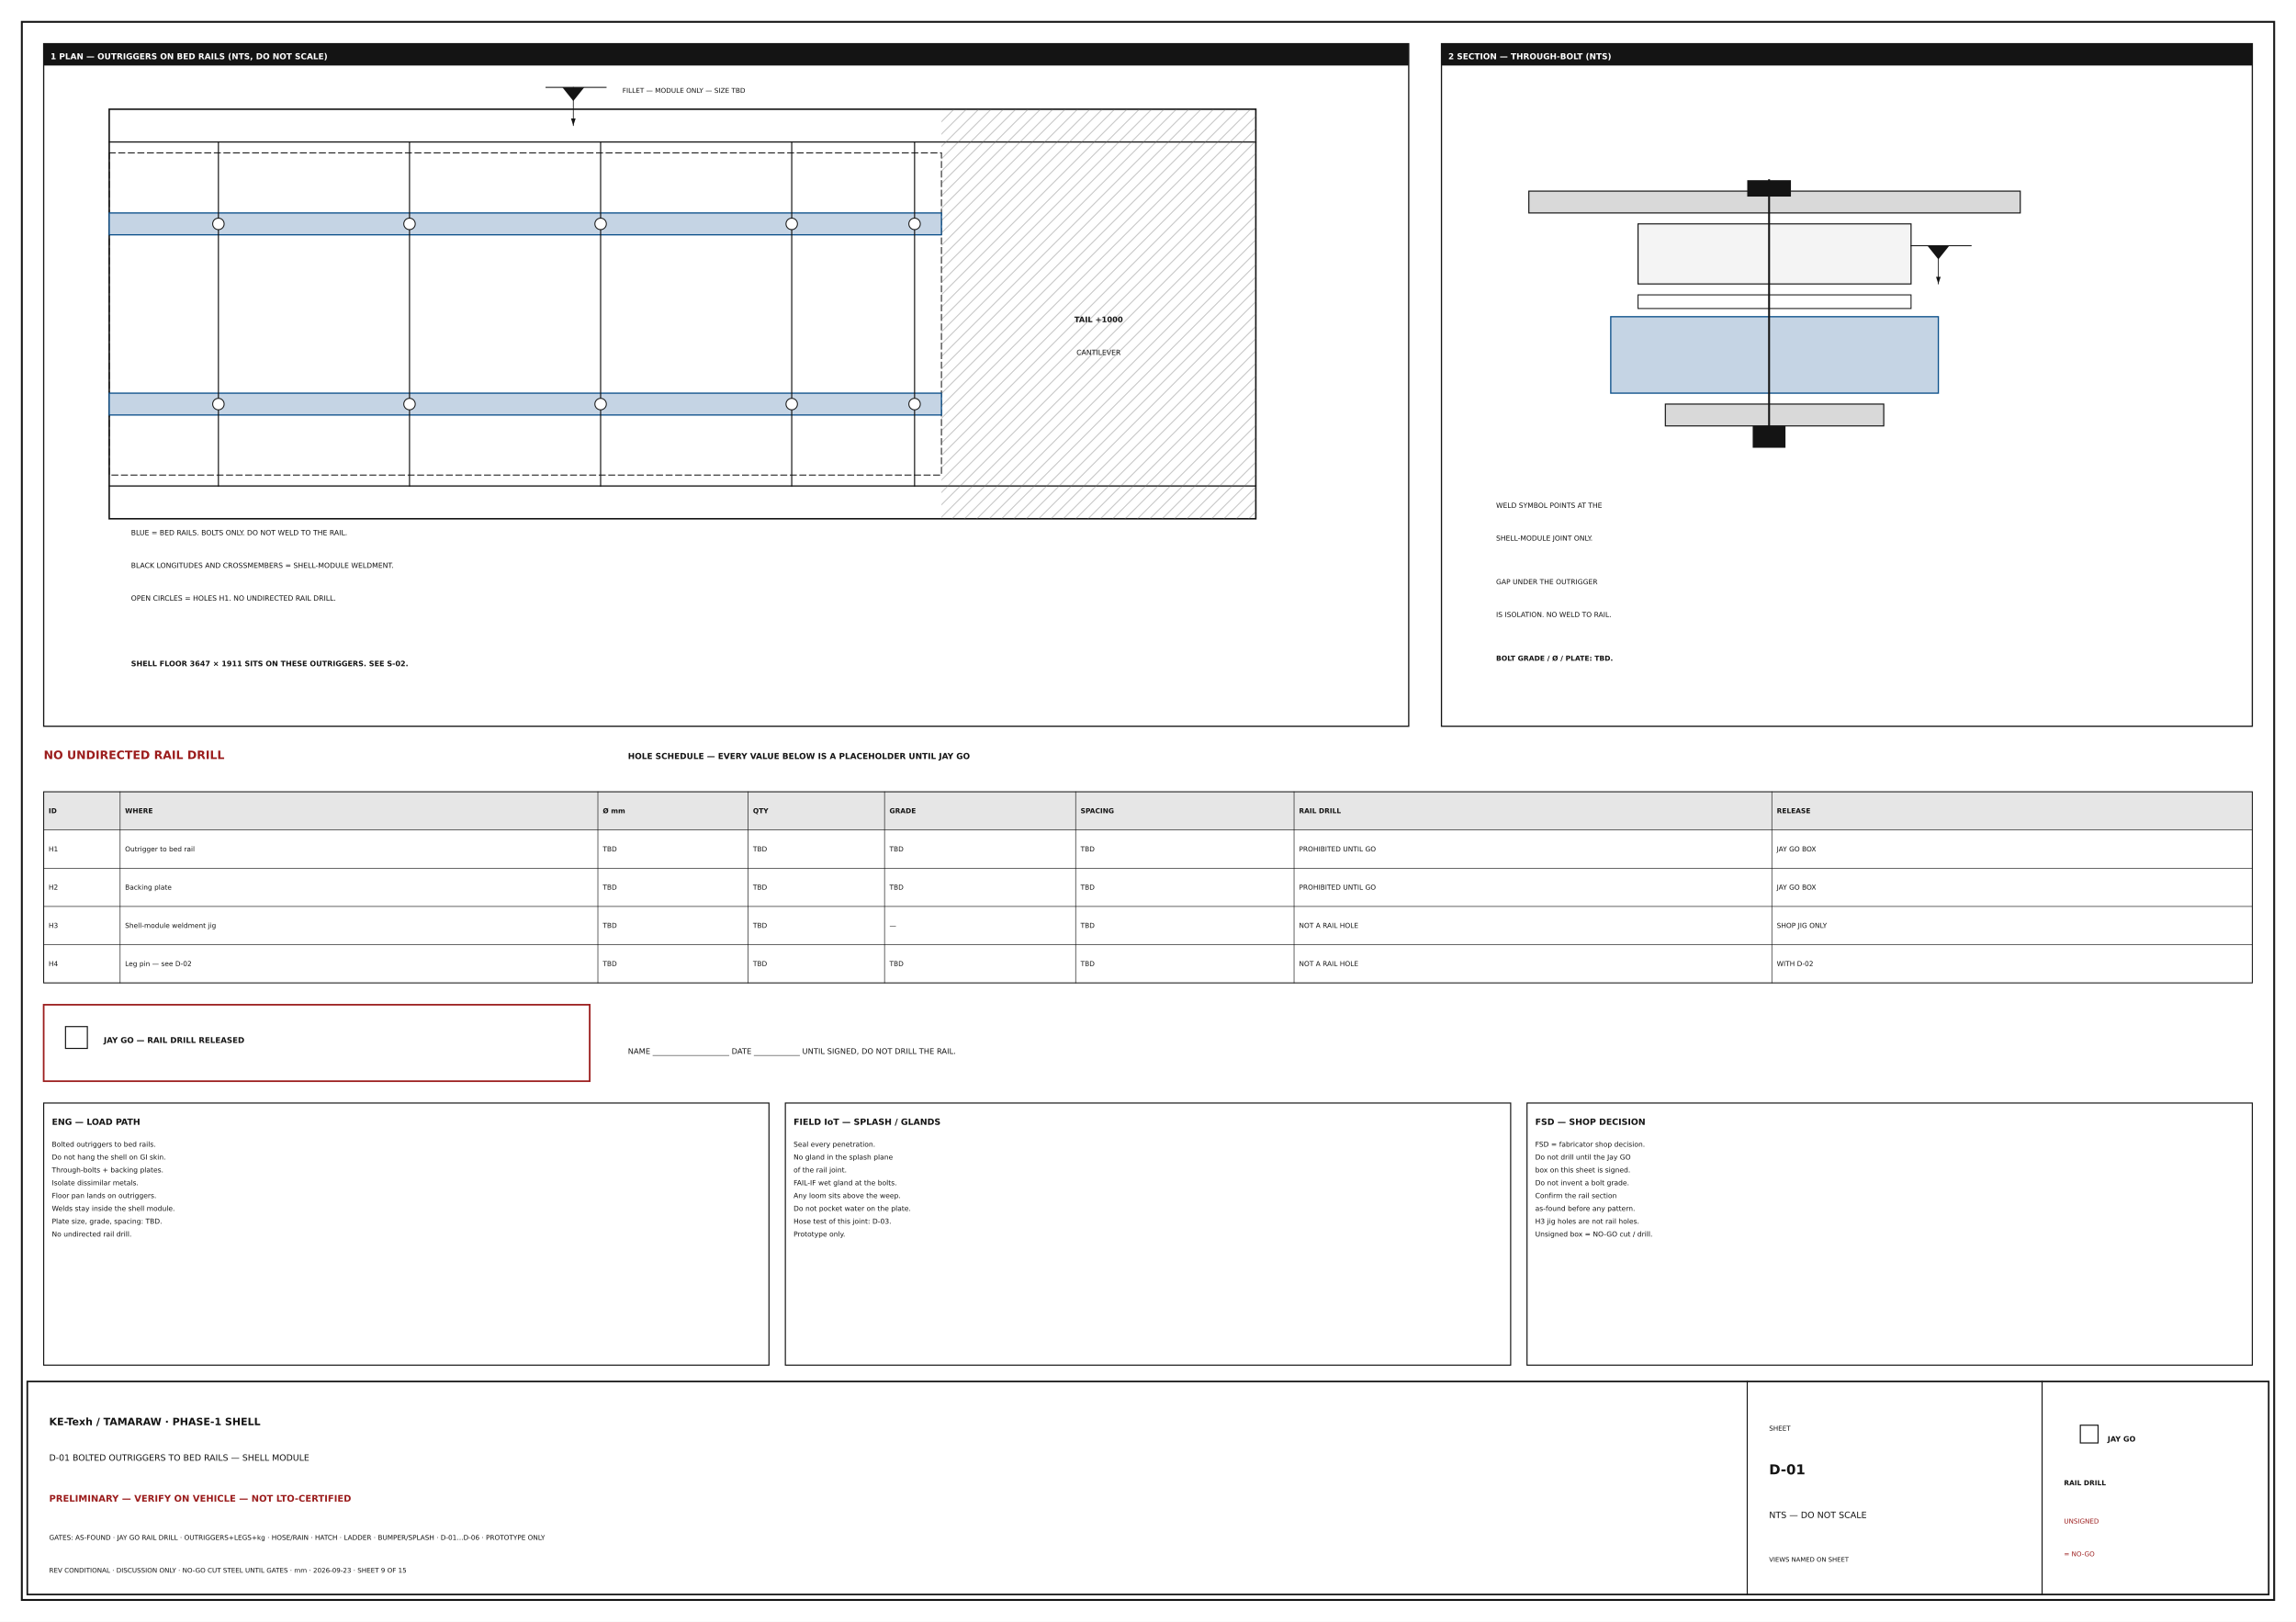
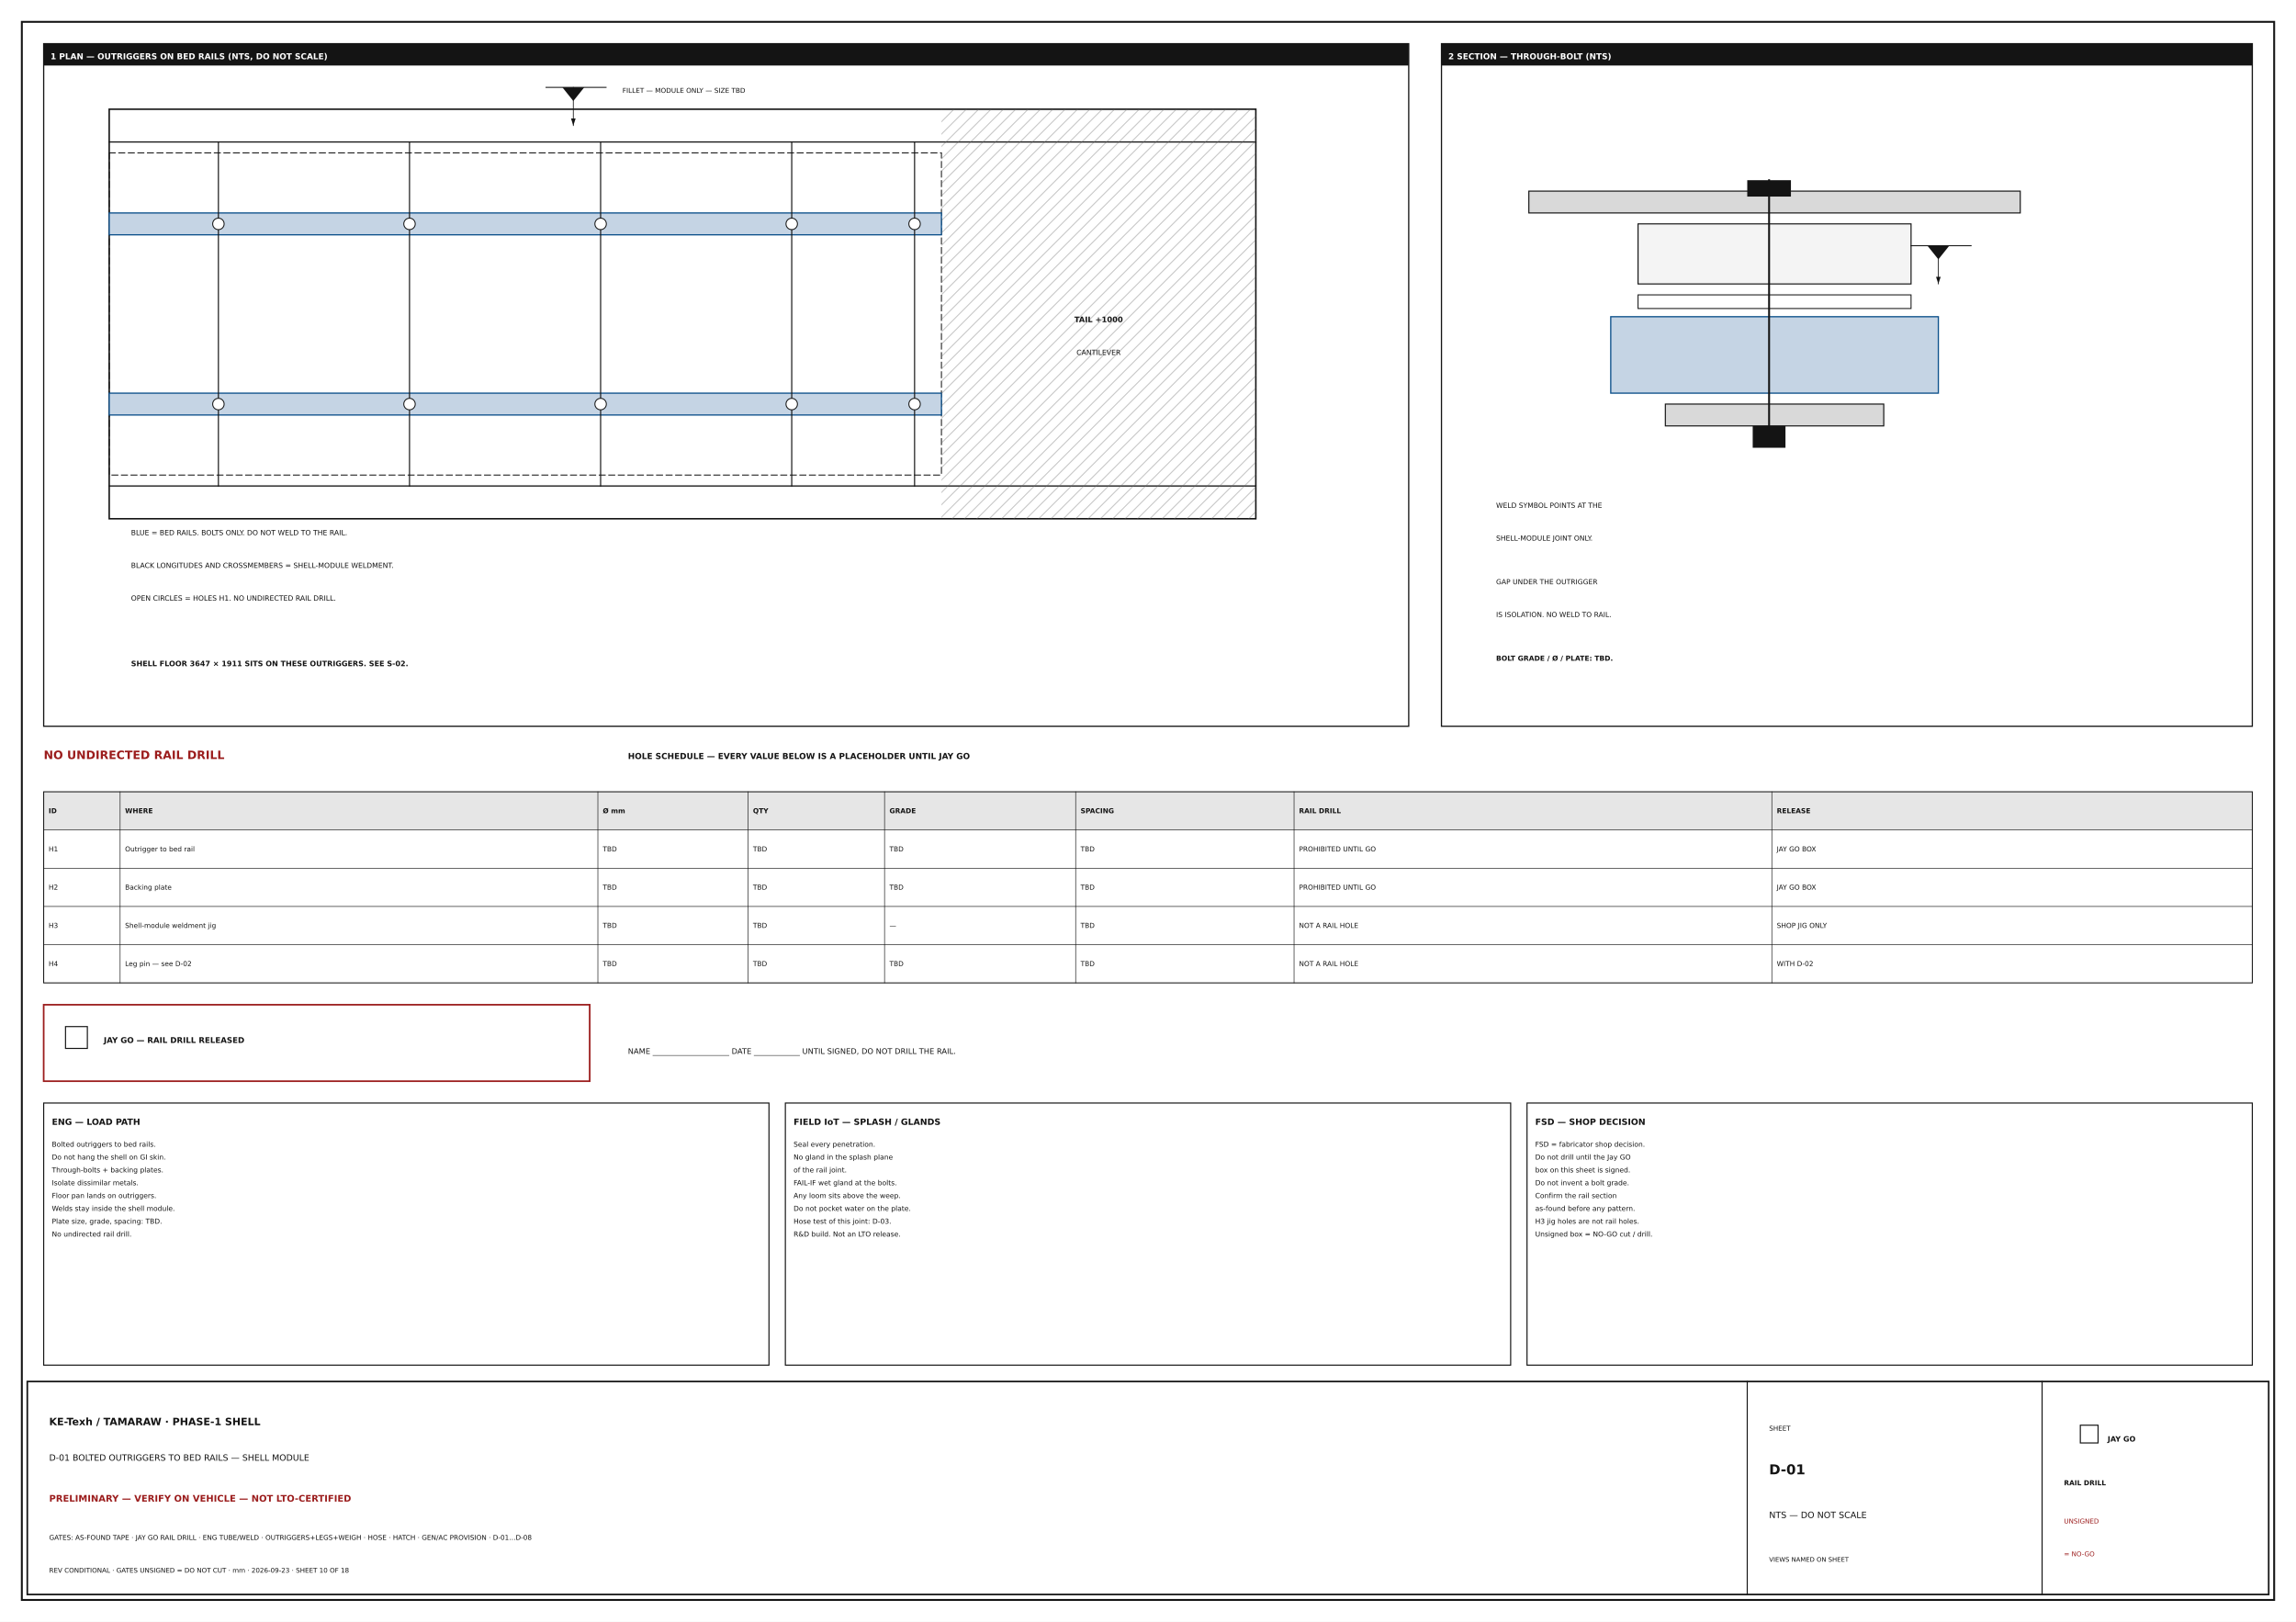
<svg xmlns="http://www.w3.org/2000/svg" width="841mm" height="594mm" viewBox="0 0 841 594" role="img" aria-label="D-01 BOLTED OUTRIGGERS TO BED RAILS — SHELL MODULE">
  <defs>
    <pattern id="hatch" patternUnits="userSpaceOnUse" width="3.2" height="3.2" patternTransform="rotate(45)">
      <line x1="0" y1="0" x2="0" y2="3.2" stroke="#6a6a6a" stroke-width="0.25" />
    </pattern>
    <pattern id="hatch-red" patternUnits="userSpaceOnUse" width="3.2" height="3.2" patternTransform="rotate(45)">
      <line x1="0" y1="0" x2="0" y2="3.2" stroke="#9b1c1c" stroke-width="0.3" />
    </pattern>
  </defs>
  <rect width="841" height="594" fill="#ffffff" />
  <g font-family="DejaVu Sans, sans-serif" fill="#141414" stroke-linecap="square">
    <rect x="16.00" y="16.00" width="500.00" height="250.00" fill="#ffffff" stroke="#141414" stroke-width="0.45" />
    <rect x="16.00" y="16.00" width="500.00" height="8.00" fill="#141414" stroke="none" stroke-width="0.35" />
    <text x="18.50" y="21.70" font-size="3.00" text-anchor="start" fill="#ffffff" font-weight="bold">1  PLAN — OUTRIGGERS ON BED RAILS (NTS, DO NOT SCALE)</text>
    <rect x="40.00" y="40.00" width="420.00" height="150.00" fill="none" stroke="#141414" stroke-width="0.55" />
    <rect x="40.00" y="56.00" width="304.84" height="118.00" fill="none" stroke="#141414" stroke-width="0.35" stroke-dasharray="2.2 1.3" />
    <rect x="40.00" y="78.00" width="304.84" height="8.00" fill="#c5d4e4" stroke="#0b4f8a" stroke-width="0.45" />
    <rect x="40.00" y="144.00" width="304.84" height="8.00" fill="#c5d4e4" stroke="#0b4f8a" stroke-width="0.45" />
    <line x1="40.00" y1="52.00" x2="460.00" y2="52.00" stroke="#141414" stroke-width="0.45" fill="none" />
    <line x1="40.00" y1="178.00" x2="460.00" y2="178.00" stroke="#141414" stroke-width="0.45" fill="none" />
    <rect x="344.84" y="40.00" width="115.16" height="150.00" fill="url(#hatch)" stroke="none" stroke-width="0.35" />
    <line x1="80.00" y1="52.00" x2="80.00" y2="178.00" stroke="#141414" stroke-width="0.4" fill="none" />
    <circle cx="80.00" cy="82.00" r="2.10" fill="#ffffff" stroke="#141414" stroke-width="0.35" />
    <circle cx="80.00" cy="148.00" r="2.10" fill="#ffffff" stroke="#141414" stroke-width="0.35" />
    <line x1="150.00" y1="52.00" x2="150.00" y2="178.00" stroke="#141414" stroke-width="0.4" fill="none" />
    <circle cx="150.00" cy="82.00" r="2.10" fill="#ffffff" stroke="#141414" stroke-width="0.35" />
    <circle cx="150.00" cy="148.00" r="2.10" fill="#ffffff" stroke="#141414" stroke-width="0.35" />
    <line x1="220.00" y1="52.00" x2="220.00" y2="178.00" stroke="#141414" stroke-width="0.4" fill="none" />
    <circle cx="220.00" cy="82.00" r="2.10" fill="#ffffff" stroke="#141414" stroke-width="0.35" />
    <circle cx="220.00" cy="148.00" r="2.10" fill="#ffffff" stroke="#141414" stroke-width="0.35" />
    <line x1="290.00" y1="52.00" x2="290.00" y2="178.00" stroke="#141414" stroke-width="0.4" fill="none" />
    <circle cx="290.00" cy="82.00" r="2.10" fill="#ffffff" stroke="#141414" stroke-width="0.35" />
    <circle cx="290.00" cy="148.00" r="2.10" fill="#ffffff" stroke="#141414" stroke-width="0.35" />
    <line x1="335.00" y1="52.00" x2="335.00" y2="178.00" stroke="#141414" stroke-width="0.4" fill="none" />
    <circle cx="335.00" cy="82.00" r="2.10" fill="#ffffff" stroke="#141414" stroke-width="0.35" />
    <circle cx="335.00" cy="148.00" r="2.10" fill="#ffffff" stroke="#141414" stroke-width="0.35" />
    <text x="402.42" y="118.00" font-size="2.80" text-anchor="middle" fill="#141414" font-weight="bold">TAIL +1000</text>
    <text x="402.42" y="130.00" font-size="2.60" text-anchor="middle" fill="#141414">CANTILEVER</text>
    <line x1="200.00" y1="32.00" x2="222.00" y2="32.00" stroke="#141414" stroke-width="0.35" fill="none" />
    <polygon points="206.00,32.00 214.00,32.00 210.00,37.00" fill="#141414" stroke="none" stroke-width="0.5" stroke-linejoin="miter" />
    <line x1="210.00" y1="32.00" x2="210.00" y2="46.00" stroke="#141414" stroke-width="0.28" fill="none" />
    <polygon points="210.00,46.00 209.15,43.40 210.85,43.40" fill="#141414" stroke="none" stroke-width="0.5" stroke-linejoin="miter" />
    <text x="228.00" y="34.00" font-size="2.45" text-anchor="start" fill="#141414">FILLET — MODULE ONLY — SIZE TBD</text>
    <text x="48.00" y="196.00" font-size="2.60" text-anchor="start" fill="#141414">BLUE = BED RAILS.  BOLTS ONLY.  DO NOT WELD TO THE RAIL.</text>
    <text x="48.00" y="208.00" font-size="2.60" text-anchor="start" fill="#141414">BLACK LONGITUDES AND CROSSMEMBERS = SHELL-MODULE WELDMENT.</text>
    <text x="48.00" y="220.00" font-size="2.60" text-anchor="start" fill="#141414">OPEN CIRCLES = HOLES H1.  NO UNDIRECTED RAIL DRILL.</text>
    <text x="48.00" y="244.00" font-size="2.70" text-anchor="start" fill="#141414" font-weight="bold">SHELL FLOOR 3647 × 1911 SITS ON THESE OUTRIGGERS.  SEE S-02.</text>
    <rect x="528.00" y="16.00" width="297.00" height="250.00" fill="#ffffff" stroke="#141414" stroke-width="0.45" />
    <rect x="528.00" y="16.00" width="297.00" height="8.00" fill="#141414" stroke="none" stroke-width="0.35" />
    <text x="530.50" y="21.70" font-size="3.00" text-anchor="start" fill="#ffffff" font-weight="bold">2  SECTION — THROUGH-BOLT (NTS)</text>
    <rect x="560.00" y="70.00" width="180.00" height="8.00" fill="#d9d9d9" stroke="#141414" stroke-width="0.4" />
    <rect x="600.00" y="82.00" width="100.00" height="22.00" fill="#f4f4f4" stroke="#141414" stroke-width="0.4" />
    <rect x="600.00" y="108.00" width="100.00" height="5.00" fill="#ffffff" stroke="#141414" stroke-width="0.35" />
    <rect x="590.00" y="116.00" width="120.00" height="28.00" fill="#c5d4e4" stroke="#0b4f8a" stroke-width="0.45" />
    <rect x="610.00" y="148.00" width="80.00" height="8.00" fill="#d9d9d9" stroke="#141414" stroke-width="0.4" />
    <line x1="648.00" y1="66.00" x2="648.00" y2="162.00" stroke="#141414" stroke-width="0.7" fill="none" />
    <polygon points="640.00,66.00 656.00,66.00 656.00,72.00 640.00,72.00" fill="#141414" stroke="none" stroke-width="0.5" stroke-linejoin="miter" />
    <polygon points="642.00,156.00 654.00,156.00 654.00,164.00 642.00,164.00" fill="#141414" stroke="none" stroke-width="0.5" stroke-linejoin="miter" />
    <line x1="700.00" y1="90.00" x2="722.00" y2="90.00" stroke="#141414" stroke-width="0.35" fill="none" />
    <polygon points="706.00,90.00 714.00,90.00 710.00,95.00" fill="#141414" stroke="none" stroke-width="0.5" stroke-linejoin="miter" />
    <line x1="710.00" y1="90.00" x2="710.00" y2="104.00" stroke="#141414" stroke-width="0.28" fill="none" />
    <polygon points="710.00,104.00 709.15,101.40 710.85,101.40" fill="#141414" stroke="none" stroke-width="0.5" stroke-linejoin="miter" />
    <text x="548.00" y="186.00" font-size="2.55" text-anchor="start" fill="#141414">WELD SYMBOL POINTS AT THE</text>
    <text x="548.00" y="198.00" font-size="2.55" text-anchor="start" fill="#141414">SHELL-MODULE JOINT ONLY.</text>
    <text x="548.00" y="214.00" font-size="2.55" text-anchor="start" fill="#141414">GAP UNDER THE OUTRIGGER</text>
    <text x="548.00" y="226.00" font-size="2.55" text-anchor="start" fill="#141414">IS ISOLATION. NO WELD TO RAIL.</text>
    <text x="548.00" y="242.00" font-size="2.55" text-anchor="start" fill="#141414" font-weight="bold">BOLT GRADE / Ø / PLATE: TBD.</text>
    <text x="16.00" y="278.00" font-size="4.20" text-anchor="start" fill="#9b1c1c" font-weight="bold">NO UNDIRECTED RAIL DRILL</text>
    <text x="230.00" y="278.00" font-size="3.00" text-anchor="start" fill="#141414" font-weight="bold">HOLE SCHEDULE — EVERY VALUE BELOW IS A PLACEHOLDER UNTIL JAY GO</text>
    <rect x="16.00" y="290.00" width="809.00" height="14.00" fill="#e6e6e6" stroke="none" stroke-width="0.35" />
    <rect x="16.00" y="290.00" width="809.00" height="70.00" fill="none" stroke="#141414" stroke-width="0.35" />
    <line x1="44.00" y1="290.00" x2="44.00" y2="360.00" stroke="#141414" stroke-width="0.22" fill="none" />
    <line x1="219.00" y1="290.00" x2="219.00" y2="360.00" stroke="#141414" stroke-width="0.22" fill="none" />
    <line x1="274.00" y1="290.00" x2="274.00" y2="360.00" stroke="#141414" stroke-width="0.22" fill="none" />
    <line x1="324.00" y1="290.00" x2="324.00" y2="360.00" stroke="#141414" stroke-width="0.22" fill="none" />
    <line x1="394.00" y1="290.00" x2="394.00" y2="360.00" stroke="#141414" stroke-width="0.22" fill="none" />
    <line x1="474.00" y1="290.00" x2="474.00" y2="360.00" stroke="#141414" stroke-width="0.22" fill="none" />
    <line x1="649.00" y1="290.00" x2="649.00" y2="360.00" stroke="#141414" stroke-width="0.22" fill="none" />
    <line x1="16.00" y1="304.00" x2="825.00" y2="304.00" stroke="#141414" stroke-width="0.22" fill="none" />
    <line x1="16.00" y1="318.00" x2="825.00" y2="318.00" stroke="#141414" stroke-width="0.22" fill="none" />
    <line x1="16.00" y1="332.00" x2="825.00" y2="332.00" stroke="#141414" stroke-width="0.22" fill="none" />
    <line x1="16.00" y1="346.00" x2="825.00" y2="346.00" stroke="#141414" stroke-width="0.22" fill="none" />
    <text x="17.80" y="297.85" font-size="2.50" text-anchor="start" fill="#141414" font-weight="bold">ID</text>
    <text x="45.80" y="297.85" font-size="2.50" text-anchor="start" fill="#141414" font-weight="bold">WHERE</text>
    <text x="220.80" y="297.85" font-size="2.50" text-anchor="start" fill="#141414" font-weight="bold">Ø mm</text>
    <text x="275.80" y="297.85" font-size="2.50" text-anchor="start" fill="#141414" font-weight="bold">QTY</text>
    <text x="325.80" y="297.85" font-size="2.50" text-anchor="start" fill="#141414" font-weight="bold">GRADE</text>
    <text x="395.80" y="297.85" font-size="2.50" text-anchor="start" fill="#141414" font-weight="bold">SPACING</text>
    <text x="475.80" y="297.85" font-size="2.50" text-anchor="start" fill="#141414" font-weight="bold">RAIL DRILL</text>
    <text x="650.80" y="297.85" font-size="2.50" text-anchor="start" fill="#141414" font-weight="bold">RELEASE</text>
    <text x="17.80" y="311.85" font-size="2.50" text-anchor="start" fill="#141414">H1</text>
    <text x="45.80" y="311.85" font-size="2.50" text-anchor="start" fill="#141414">Outrigger to bed rail</text>
    <text x="220.80" y="311.85" font-size="2.50" text-anchor="start" fill="#141414">TBD</text>
    <text x="275.80" y="311.85" font-size="2.50" text-anchor="start" fill="#141414">TBD</text>
    <text x="325.80" y="311.85" font-size="2.50" text-anchor="start" fill="#141414">TBD</text>
    <text x="395.80" y="311.85" font-size="2.50" text-anchor="start" fill="#141414">TBD</text>
    <text x="475.80" y="311.85" font-size="2.50" text-anchor="start" fill="#141414">PROHIBITED UNTIL GO</text>
    <text x="650.80" y="311.85" font-size="2.50" text-anchor="start" fill="#141414">JAY GO BOX</text>
    <text x="17.80" y="325.85" font-size="2.50" text-anchor="start" fill="#141414">H2</text>
    <text x="45.80" y="325.85" font-size="2.50" text-anchor="start" fill="#141414">Backing plate</text>
    <text x="220.80" y="325.85" font-size="2.50" text-anchor="start" fill="#141414">TBD</text>
    <text x="275.80" y="325.85" font-size="2.50" text-anchor="start" fill="#141414">TBD</text>
    <text x="325.80" y="325.85" font-size="2.50" text-anchor="start" fill="#141414">TBD</text>
    <text x="395.80" y="325.85" font-size="2.50" text-anchor="start" fill="#141414">TBD</text>
    <text x="475.80" y="325.85" font-size="2.50" text-anchor="start" fill="#141414">PROHIBITED UNTIL GO</text>
    <text x="650.80" y="325.85" font-size="2.50" text-anchor="start" fill="#141414">JAY GO BOX</text>
    <text x="17.80" y="339.85" font-size="2.50" text-anchor="start" fill="#141414">H3</text>
    <text x="45.80" y="339.85" font-size="2.50" text-anchor="start" fill="#141414">Shell-module weldment jig</text>
    <text x="220.80" y="339.85" font-size="2.50" text-anchor="start" fill="#141414">TBD</text>
    <text x="275.80" y="339.85" font-size="2.50" text-anchor="start" fill="#141414">TBD</text>
    <text x="325.80" y="339.85" font-size="2.50" text-anchor="start" fill="#141414">—</text>
    <text x="395.80" y="339.85" font-size="2.50" text-anchor="start" fill="#141414">TBD</text>
    <text x="475.80" y="339.85" font-size="2.50" text-anchor="start" fill="#141414">NOT A RAIL HOLE</text>
    <text x="650.80" y="339.85" font-size="2.50" text-anchor="start" fill="#141414">SHOP JIG ONLY</text>
    <text x="17.80" y="353.85" font-size="2.50" text-anchor="start" fill="#141414">H4</text>
    <text x="45.80" y="353.85" font-size="2.50" text-anchor="start" fill="#141414">Leg pin — see D-02</text>
    <text x="220.80" y="353.85" font-size="2.50" text-anchor="start" fill="#141414">TBD</text>
    <text x="275.80" y="353.85" font-size="2.50" text-anchor="start" fill="#141414">TBD</text>
    <text x="325.80" y="353.85" font-size="2.50" text-anchor="start" fill="#141414">TBD</text>
    <text x="395.80" y="353.85" font-size="2.50" text-anchor="start" fill="#141414">TBD</text>
    <text x="475.80" y="353.85" font-size="2.50" text-anchor="start" fill="#141414">NOT A RAIL HOLE</text>
    <text x="650.80" y="353.85" font-size="2.50" text-anchor="start" fill="#141414">WITH D-02</text>
    <rect x="16.00" y="368.00" width="200.00" height="28.00" fill="#ffffff" stroke="#9b1c1c" stroke-width="0.6" />
    <rect x="24.00" y="376.00" width="8.00" height="8.00" fill="#ffffff" stroke="#141414" stroke-width="0.4" />
    <text x="38.00" y="382.00" font-size="2.90" text-anchor="start" fill="#141414" font-weight="bold">JAY GO — RAIL DRILL RELEASED</text>
    <text x="230.00" y="386.00" font-size="2.80" text-anchor="start" fill="#141414">NAME ____________________    DATE ____________    UNTIL SIGNED, DO NOT DRILL THE RAIL.</text>
    <rect x="16.00" y="404.00" width="265.67" height="96.00" fill="#ffffff" stroke="#141414" stroke-width="0.4" />
    <text x="19.00" y="412.00" font-size="3.15" text-anchor="start" fill="#141414" font-weight="bold">ENG — LOAD PATH</text>
    <text x="19.00" y="420.00" font-size="2.55" text-anchor="start" fill="#141414">Bolted outriggers to bed rails.</text>
    <text x="19.00" y="424.70" font-size="2.55" text-anchor="start" fill="#141414">Do not hang the shell on GI skin.</text>
    <text x="19.00" y="429.40" font-size="2.55" text-anchor="start" fill="#141414">Through-bolts + backing plates.</text>
    <text x="19.00" y="434.10" font-size="2.55" text-anchor="start" fill="#141414">Isolate dissimilar metals.</text>
    <text x="19.00" y="438.80" font-size="2.55" text-anchor="start" fill="#141414">Floor pan lands on outriggers.</text>
    <text x="19.00" y="443.50" font-size="2.55" text-anchor="start" fill="#141414">Welds stay inside the shell module.</text>
    <text x="19.00" y="448.20" font-size="2.55" text-anchor="start" fill="#141414">Plate size, grade, spacing: TBD.</text>
    <text x="19.00" y="452.90" font-size="2.55" text-anchor="start" fill="#141414">No undirected rail drill.</text>
    <rect x="287.67" y="404.00" width="265.67" height="96.00" fill="#ffffff" stroke="#141414" stroke-width="0.4" />
    <text x="290.67" y="412.00" font-size="3.15" text-anchor="start" fill="#141414" font-weight="bold">FIELD IoT — SPLASH / GLANDS</text>
    <text x="290.67" y="420.00" font-size="2.55" text-anchor="start" fill="#141414">Seal every penetration.</text>
    <text x="290.67" y="424.70" font-size="2.55" text-anchor="start" fill="#141414">No gland in the splash plane</text>
    <text x="290.67" y="429.40" font-size="2.55" text-anchor="start" fill="#141414">of the rail joint.</text>
    <text x="290.67" y="434.10" font-size="2.55" text-anchor="start" fill="#141414">FAIL-IF wet gland at the bolts.</text>
    <text x="290.67" y="438.80" font-size="2.55" text-anchor="start" fill="#141414">Any loom sits above the weep.</text>
    <text x="290.67" y="443.50" font-size="2.55" text-anchor="start" fill="#141414">Do not pocket water on the plate.</text>
    <text x="290.67" y="448.20" font-size="2.55" text-anchor="start" fill="#141414">Hose test of this joint: D-03.</text>
-     <text x="290.67" y="452.90" font-size="2.55" text-anchor="start" fill="#141414">Prototype only.</text>
+     <text x="290.67" y="452.90" font-size="2.55" text-anchor="start" fill="#141414">R&amp;D build. Not an LTO release.</text>
    <rect x="559.33" y="404.00" width="265.67" height="96.00" fill="#ffffff" stroke="#141414" stroke-width="0.4" />
    <text x="562.33" y="412.00" font-size="3.15" text-anchor="start" fill="#141414" font-weight="bold">FSD — SHOP DECISION</text>
    <text x="562.33" y="420.00" font-size="2.55" text-anchor="start" fill="#141414">FSD = fabricator shop decision.</text>
    <text x="562.33" y="424.70" font-size="2.55" text-anchor="start" fill="#141414">Do not drill until the Jay GO</text>
    <text x="562.33" y="429.40" font-size="2.55" text-anchor="start" fill="#141414">box on this sheet is signed.</text>
    <text x="562.33" y="434.10" font-size="2.55" text-anchor="start" fill="#141414">Do not invent a bolt grade.</text>
    <text x="562.33" y="438.80" font-size="2.55" text-anchor="start" fill="#141414">Confirm the rail section</text>
    <text x="562.33" y="443.50" font-size="2.55" text-anchor="start" fill="#141414">as-found before any pattern.</text>
    <text x="562.33" y="448.20" font-size="2.55" text-anchor="start" fill="#141414">H3 jig holes are not rail holes.</text>
    <text x="562.33" y="452.90" font-size="2.55" text-anchor="start" fill="#141414">Unsigned box = NO-GO cut / drill.</text>
    <rect x="8.00" y="8.00" width="825.00" height="578.00" fill="none" stroke="#141414" stroke-width="0.7" />
    <rect x="10.00" y="506.00" width="821.00" height="78.00" fill="#ffffff" stroke="#141414" stroke-width="0.6" />
    <line x1="640.00" y1="506.00" x2="640.00" y2="584.00" stroke="#141414" stroke-width="0.4" fill="none" />
    <line x1="748.00" y1="506.00" x2="748.00" y2="584.00" stroke="#141414" stroke-width="0.4" fill="none" />
    <text x="18.00" y="522.00" font-size="3.70" text-anchor="start" fill="#141414" font-weight="bold">KE-Texh / TAMARAW  ·  PHASE-1 SHELL</text>
    <text x="18.00" y="535.00" font-size="3.15" text-anchor="start" fill="#141414">D-01   BOLTED OUTRIGGERS TO BED RAILS — SHELL MODULE</text>
    <text x="18.00" y="550.00" font-size="3.35" text-anchor="start" fill="#9b1c1c" font-weight="bold">PRELIMINARY — VERIFY ON VEHICLE — NOT LTO-CERTIFIED</text>
-     <text x="18.00" y="564.00" font-size="2.45" text-anchor="start" fill="#141414">GATES: AS-FOUND  ·  JAY GO RAIL DRILL  ·  OUTRIGGERS+LEGS+kg  ·  HOSE/RAIN  ·  HATCH  ·  LADDER  ·  BUMPER/SPLASH  ·  D-01…D-06  ·  PROTOTYPE ONLY</text>
-     <text x="18.00" y="576.00" font-size="2.40" text-anchor="start" fill="#141414">REV CONDITIONAL  ·  DISCUSSION ONLY  ·  NO-GO CUT STEEL UNTIL GATES  ·  mm  ·  2026-09-23  ·  SHEET 9 OF 15</text>
+     <text x="18.00" y="564.00" font-size="2.45" text-anchor="start" fill="#141414">GATES: AS-FOUND TAPE  ·  JAY GO RAIL DRILL  ·  ENG TUBE/WELD  ·  OUTRIGGERS+LEGS+WEIGH  ·  HOSE  ·  HATCH  ·  GEN/AC PROVISION  ·  D-01…D-08</text>
+     <text x="18.00" y="576.00" font-size="2.40" text-anchor="start" fill="#141414">REV CONDITIONAL  ·  GATES UNSIGNED = DO NOT CUT  ·  mm  ·  2026-09-23  ·  SHEET 10 OF 18</text>
    <text x="648.00" y="524.00" font-size="2.40" text-anchor="start" fill="#141414">SHEET</text>
    <text x="648.00" y="540.00" font-size="5.00" text-anchor="start" fill="#141414" font-weight="bold">D-01</text>
    <text x="648.00" y="556.00" font-size="3.20" text-anchor="start" fill="#141414">NTS — DO NOT SCALE</text>
    <text x="648.00" y="572.00" font-size="2.30" text-anchor="start" fill="#141414">VIEWS NAMED ON SHEET</text>
    <rect x="762.00" y="522.00" width="6.50" height="6.50" fill="#ffffff" stroke="#141414" stroke-width="0.4" />
    <text x="772.00" y="528.00" font-size="2.70" text-anchor="start" fill="#141414" font-weight="bold">JAY GO</text>
    <text x="756.00" y="544.00" font-size="2.50" text-anchor="start" fill="#141414" font-weight="bold">RAIL DRILL</text>
    <text x="756.00" y="558.00" font-size="2.40" text-anchor="start" fill="#9b1c1c">UNSIGNED</text>
    <text x="756.00" y="570.00" font-size="2.40" text-anchor="start" fill="#9b1c1c">= NO-GO</text>
  </g>
</svg>
